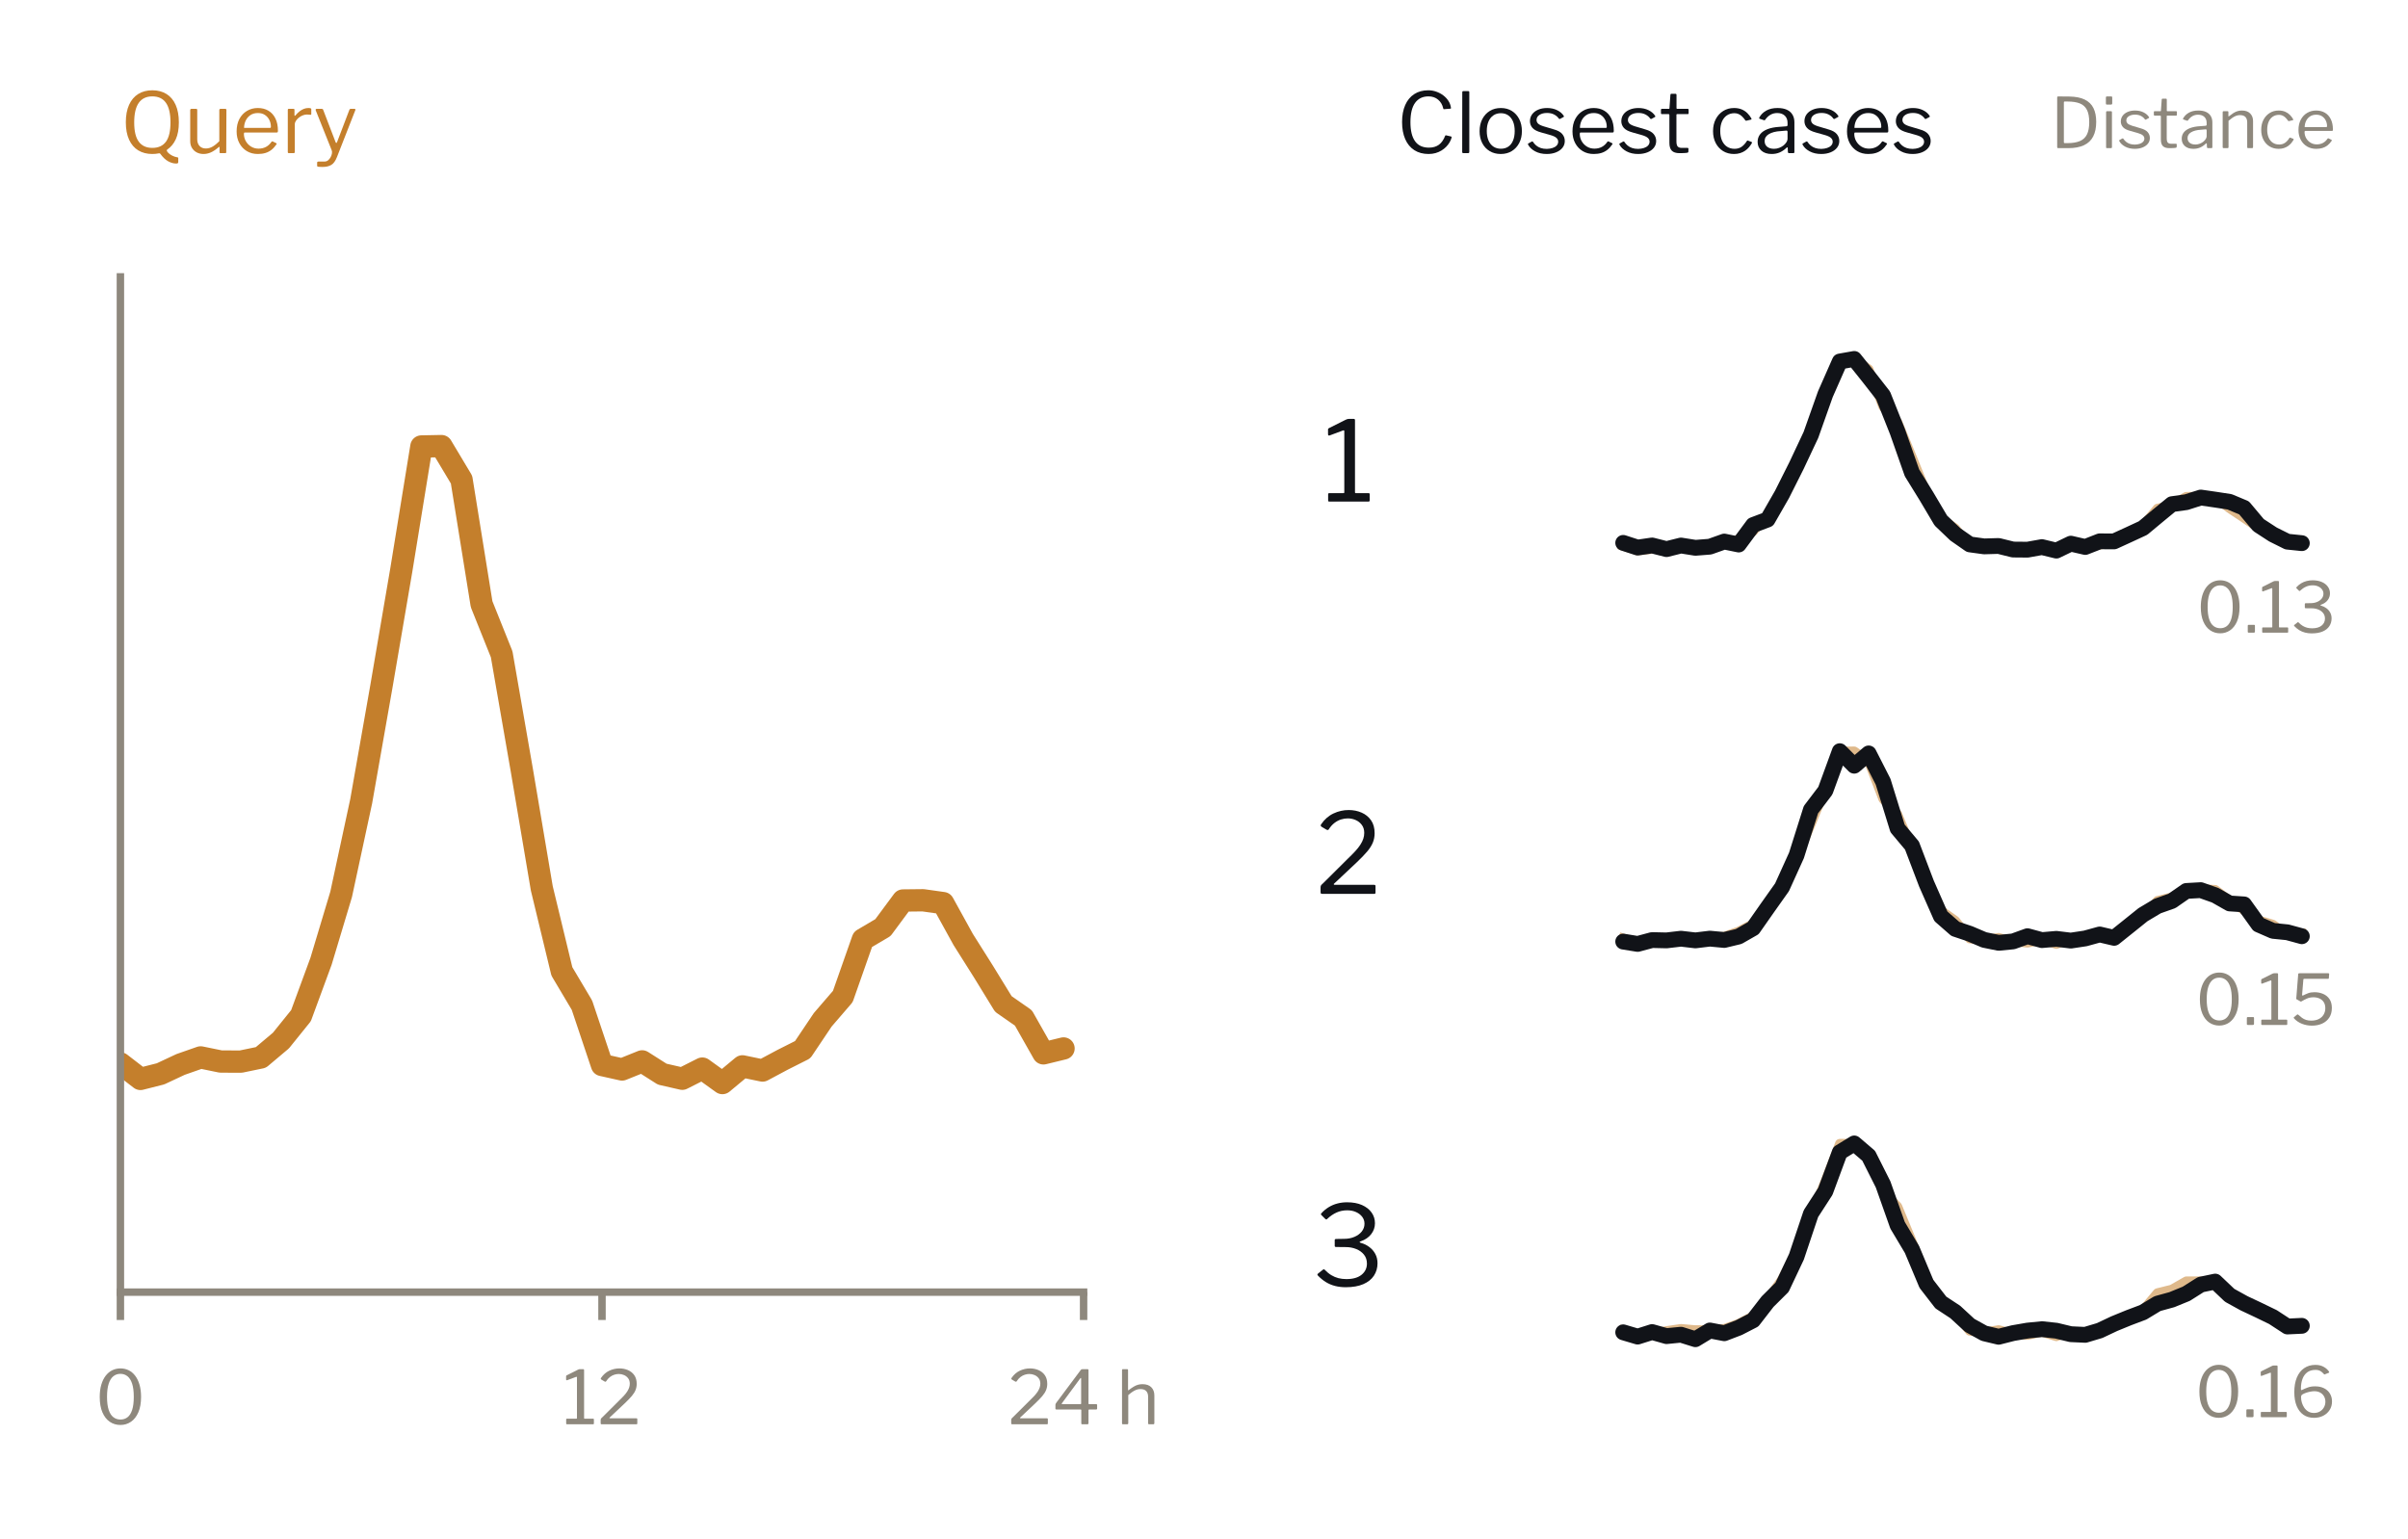
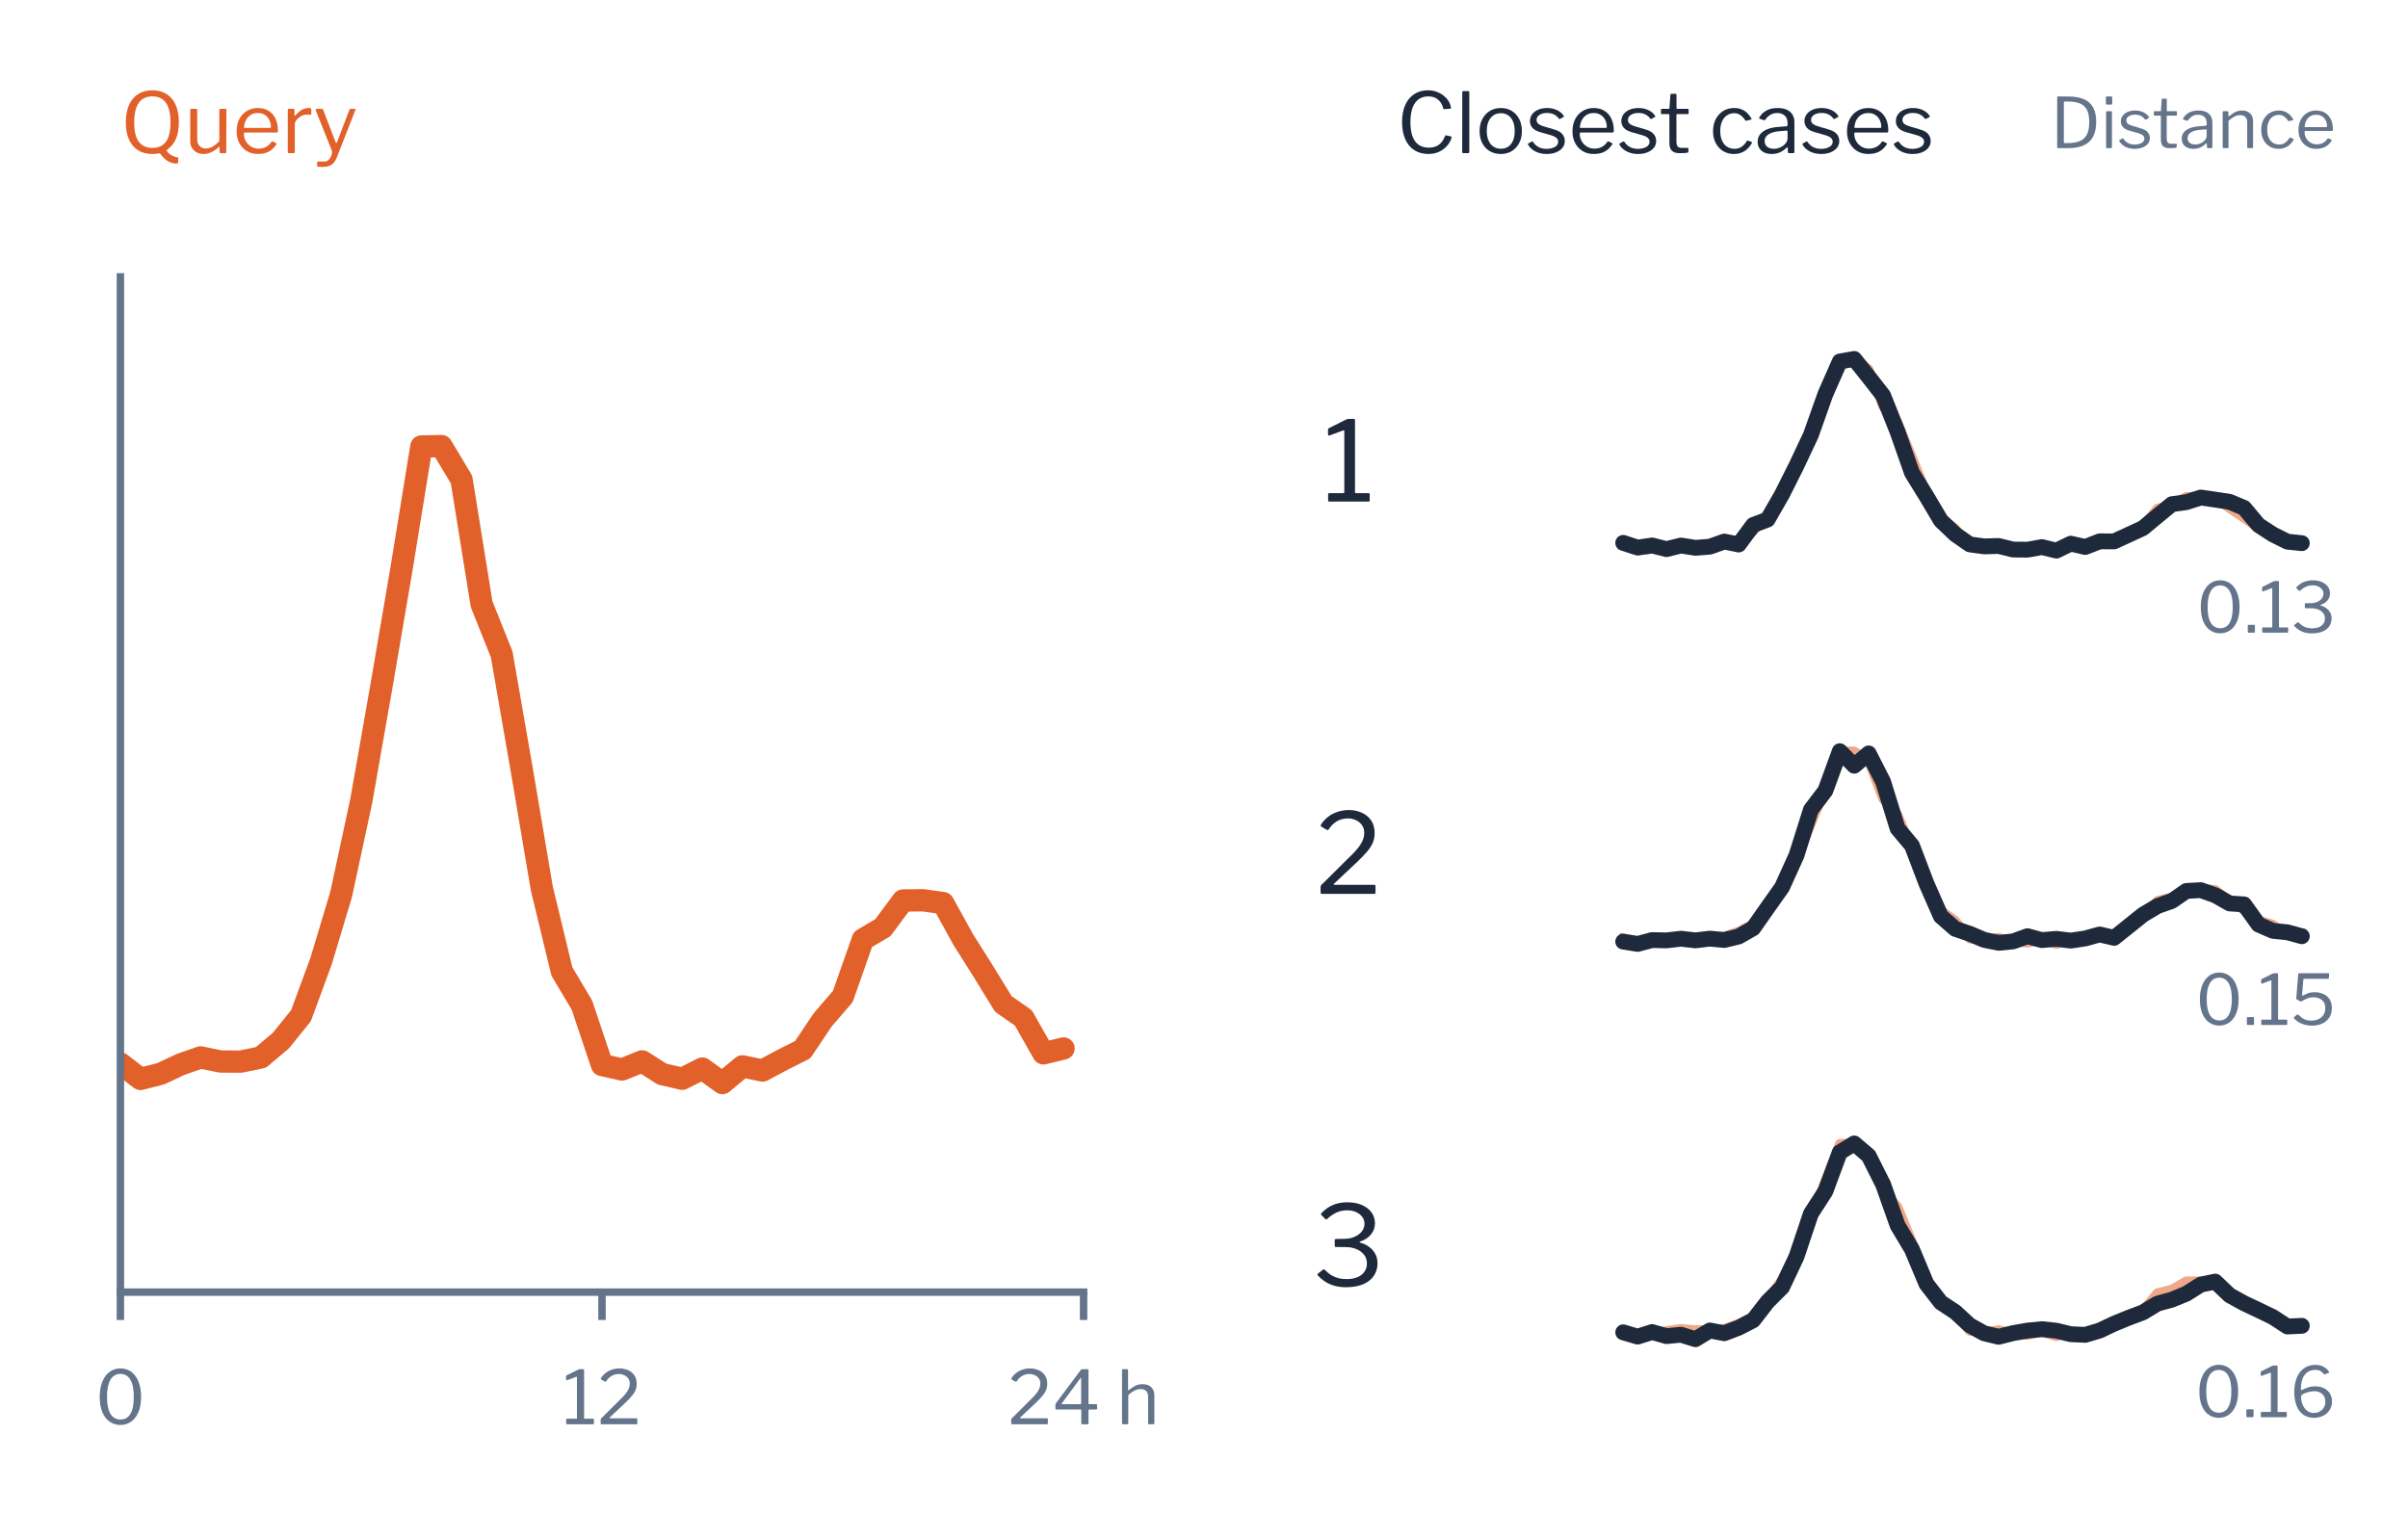
<svg xmlns="http://www.w3.org/2000/svg" xmlns:xlink="http://www.w3.org/1999/xlink" width="259.2pt" height="165.6pt" viewBox="0 0 259.2 165.6" version="1.1">
  <defs>
    <style type="text/css">*{stroke-linejoin: round; stroke-linecap: butt}</style>
  </defs>
  <g id="figure_1">
    <g id="patch_1">
      <path d="M 0 165.6  L 259.2 165.6  L 259.2 0  L 0 0  L 0 165.6  z " style="fill: none" />
    </g>
    <g id="axes_1">
      <g id="patch_2">
        <path d="M 12.96 139.104  L 116.64 139.104  L 116.64 29.808  L 12.96 29.808  L 12.96 139.104  z " style="fill: none" />
      </g>
      <g id="matplotlib.axis_1">
        <g id="xtick_1">
          <g id="line2d_1">
            <defs>
-               <path id="m3d6dcee888" d="M 0 0  L 0 3  " style="stroke: #8e887d; stroke-width: 0.8" />
+               <path id="mc5d64c118a" d="M 0 0  L 0 3  " style="stroke: #64748b; stroke-width: 0.8" />
            </defs>
            <g>
-               <use xlink:href="#m3d6dcee888" x="12.96" y="139.104" style="fill: #8e887d; stroke: #8e887d; stroke-width: 0.8" />
+               <use xlink:href="#mc5d64c118a" x="12.96" y="139.104" style="fill: #64748b; stroke: #64748b; stroke-width: 0.8" />
            </g>
          </g>
          <g id="text_1">
-             <g style="fill: #8e887d" transform="translate(10.20813 153.332) scale(0.08 -0.08)">
+             <g style="fill: #64748b" transform="translate(10.20813 153.332) scale(0.08 -0.08)">
              <defs>
                <path id="LibreFranklin-Regular-2db" d="M 2208 4813  Q 2586 4813 2909 4656  Q 3232 4499 3472 4185  Q 3712 3872 3846 3414  Q 3981 2957 3981 2362  Q 3981 1568 3747 1030  Q 3514 493 3110 217  Q 2707 -58 2202 -58  Q 1690 -58 1286 217  Q 883 493 652 1030  Q 422 1568 422 2355  Q 422 2950 556 3408  Q 691 3866 934 4182  Q 1178 4499 1504 4656  Q 1830 4813 2208 4813  L 2208 4813  z M 2208 410  Q 2560 410 2816 608  Q 3072 806 3213 1238  Q 3354 1670 3354 2362  Q 3354 3066 3210 3501  Q 3066 3936 2806 4141  Q 2547 4346 2202 4346  Q 1856 4346 1597 4141  Q 1338 3936 1194 3497  Q 1050 3059 1050 2362  Q 1050 1670 1194 1238  Q 1338 806 1600 608  Q 1862 410 2208 410  L 2208 410  z " transform="scale(0.015625)" />
              </defs>
              <use xlink:href="#LibreFranklin-Regular-2db" />
            </g>
          </g>
        </g>
        <g id="xtick_2">
          <g id="line2d_2">
            <g>
-               <use xlink:href="#m3d6dcee888" x="64.8" y="139.104" style="fill: #8e887d; stroke: #8e887d; stroke-width: 0.8" />
+               <use xlink:href="#mc5d64c118a" x="64.8" y="139.104" style="fill: #64748b; stroke: #64748b; stroke-width: 0.8" />
            </g>
          </g>
          <g id="text_2">
-             <g style="fill: #8e887d" transform="translate(60.54375 153.332) scale(0.08 -0.08)">
+             <g style="fill: #64748b" transform="translate(60.54375 153.332) scale(0.08 -0.08)">
              <defs>
                <path id="LibreFranklin-Regular-2dc" d="M 2637 486  Q 2707 486 2707 422  L 2707 64  Q 2707 45 2691 22  Q 2675 0 2637 0  L 390 0  Q 320 0 320 64  L 320 422  Q 320 486 390 486  L 1197 486  Q 1248 486 1248 518  L 1248 4038  Q 1248 4102 1190 4090  L 397 3795  Q 314 3776 314 3872  L 314 4128  Q 314 4173 326 4189  Q 339 4205 378 4224  L 1325 4698  Q 1389 4730 1427 4739  Q 1466 4749 1517 4749  L 1792 4749  Q 1862 4749 1862 4672  L 1862 531  Q 1862 486 1901 486  L 2637 486  L 2637 486  z " transform="scale(0.015625)" />
                <path id="LibreFranklin-Regular-2dd" d="M 1850 1990  Q 2118 2246 2304 2448  Q 2490 2650 2602 2826  Q 2714 3002 2768 3165  Q 2822 3328 2822 3501  Q 2822 3776 2681 3961  Q 2541 4147 2326 4240  Q 2112 4333 1875 4333  Q 1690 4333 1491 4272  Q 1293 4211 1110 4070  Q 928 3930 781 3699  Q 768 3674 733 3667  Q 698 3661 653 3686  L 371 3853  Q 326 3885 323 3920  Q 320 3955 346 3994  Q 640 4422 1059 4617  Q 1478 4813 1926 4813  Q 2330 4813 2669 4665  Q 3008 4518 3213 4224  Q 3418 3930 3418 3482  Q 3418 3200 3318 2950  Q 3219 2701 2992 2432  Q 2765 2163 2387 1805  L 1101 595  Q 1062 570 1072 544  Q 1082 518 1139 518  L 3386 518  Q 3469 518 3469 448  L 3469 77  Q 3469 38 3453 19  Q 3437 0 3386 0  L 416 0  Q 358 0 336 19  Q 314 38 314 102  L 314 365  Q 314 410 323 445  Q 333 480 371 525  Q 410 570 486 634  L 1850 1990  z " transform="scale(0.015625)" />
              </defs>
              <use xlink:href="#LibreFranklin-Regular-2dc" />
              <use xlink:href="#LibreFranklin-Regular-2dd" transform="translate(46.5 0)" />
            </g>
          </g>
        </g>
        <g id="xtick_3">
          <g id="line2d_3">
            <g>
-               <use xlink:href="#m3d6dcee888" x="116.64" y="139.104" style="fill: #8e887d; stroke: #8e887d; stroke-width: 0.8" />
+               <use xlink:href="#mc5d64c118a" x="116.64" y="139.104" style="fill: #64748b; stroke: #64748b; stroke-width: 0.8" />
            </g>
          </g>
          <g id="text_3">
-             <g style="fill: #8e887d" transform="translate(108.455 153.332) scale(0.08 -0.08)">
+             <g style="fill: #64748b" transform="translate(108.455 153.332) scale(0.08 -0.08)">
              <defs>
                <path id="LibreFranklin-Regular-2df" d="M 2470 4678  Q 2502 4717 2534 4733  Q 2566 4749 2630 4749  L 3059 4749  Q 3136 4749 3136 4672  L 3136 1792  Q 3136 1734 3187 1734  L 3789 1734  Q 3878 1734 3878 1670  L 3878 1357  Q 3878 1274 3789 1274  L 3194 1274  Q 3136 1274 3136 1210  L 3136 96  Q 3136 0 3034 0  L 2598 0  Q 2515 0 2515 83  L 2515 1229  Q 2515 1274 2458 1274  L 384 1274  Q 288 1274 288 1357  L 288 1683  Q 288 1728 313 1776  Q 339 1824 390 1894  L 2470 4678  L 2470 4678  z M 2445 1734  Q 2502 1734 2502 1779  L 2502 3910  Q 2502 3987 2483 3993  Q 2464 4000 2413 3936  L 851 1818  Q 787 1734 896 1734  L 2445 1734  z " transform="scale(0.015625)" />
                <path id="LibreFranklin-Regular-30d" transform="scale(0.015625)" />
                <path id="LibreFranklin-Regular-139" d="M 582 0  Q 499 0 499 83  L 499 4666  Q 499 4749 570 4749  L 947 4749  Q 1018 4749 1018 4672  L 1018 2963  Q 1018 2931 1030 2924  Q 1043 2918 1075 2944  Q 1299 3117 1488 3232  Q 1677 3347 1859 3401  Q 2042 3456 2259 3456  Q 2758 3456 3020 3190  Q 3283 2925 3283 2483  L 3283 102  Q 3283 0 3187 0  L 2829 0  Q 2784 0 2765 22  Q 2746 45 2746 83  L 2746 2368  Q 2746 2682 2586 2858  Q 2426 3034 2080 3034  Q 1894 3034 1731 2973  Q 1568 2912 1401 2800  Q 1235 2688 1037 2515  L 1037 96  Q 1037 0 934 0  L 582 0  L 582 0  z " transform="scale(0.015625)" />
              </defs>
              <use xlink:href="#LibreFranklin-Regular-2dd" />
              <use xlink:href="#LibreFranklin-Regular-2df" transform="translate(59.90625 0)" />
              <use xlink:href="#LibreFranklin-Regular-30d" transform="translate(124.8125 0)" />
              <use xlink:href="#LibreFranklin-Regular-139" transform="translate(146.2188 0)" />
            </g>
          </g>
        </g>
      </g>
      <g id="matplotlib.axis_2" />
      <g id="line2d_4">
-         <path d="M 12.96 114.487  L 15.12 116.151  L 17.28 115.604  L 19.44 114.592  L 21.6 113.836  L 23.76 114.279  L 25.92 114.288  L 28.08 113.841  L 30.24 112.021  L 32.4 109.341  L 34.56 103.473  L 36.72 96.284  L 38.88 86.253  L 41.04 73.978  L 43.2 61.345  L 45.36 48.066  L 47.52 48.024  L 49.68 51.634  L 51.84 65.044  L 54 70.433  L 56.16 82.857  L 58.32 95.636  L 60.48 104.576  L 62.64 108.21  L 64.8 114.652  L 66.96 115.134  L 69.12 114.263  L 71.28 115.637  L 73.44 116.131  L 75.6 115.039  L 77.76 116.596  L 79.92 114.799  L 82.08 115.247  L 84.24 114.092  L 86.4 113.004  L 88.56 109.786  L 90.72 107.28  L 92.88 101.136  L 95.04 99.862  L 97.2 96.943  L 99.36 96.919  L 101.52 97.223  L 103.68 101.14  L 105.84 104.562  L 108 108.082  L 110.16 109.586  L 112.32 113.399  L 114.48 112.872  " clip-path="url(#p34ae174197)" style="fill: none; stroke: #c47f2c; stroke-width: 2.4; stroke-linecap: round" />
+         <path d="M 12.96 114.487  L 15.12 116.151  L 17.28 115.604  L 19.44 114.592  L 21.6 113.836  L 23.76 114.279  L 25.92 114.288  L 28.08 113.841  L 30.24 112.021  L 32.4 109.341  L 34.56 103.473  L 36.72 96.284  L 38.88 86.253  L 41.04 73.978  L 43.2 61.345  L 45.36 48.066  L 47.52 48.024  L 49.68 51.634  L 51.84 65.044  L 54 70.433  L 56.16 82.857  L 58.32 95.636  L 60.48 104.576  L 62.64 108.21  L 64.8 114.652  L 66.96 115.134  L 69.12 114.263  L 71.28 115.637  L 73.44 116.131  L 75.6 115.039  L 77.76 116.596  L 79.92 114.799  L 82.08 115.247  L 84.24 114.092  L 86.4 113.004  L 88.56 109.786  L 90.72 107.28  L 92.88 101.136  L 95.04 99.862  L 97.2 96.943  L 99.36 96.919  L 101.52 97.223  L 103.68 101.14  L 105.84 104.562  L 108 108.082  L 110.16 109.586  L 112.32 113.399  L 114.48 112.872  " clip-path="url(#pc5ea483e22)" style="fill: none; stroke: #e26029; stroke-width: 2.4; stroke-linecap: round" />
      </g>
      <g id="patch_3">
-         <path d="M 12.96 139.104  L 12.96 29.808  " style="fill: none; stroke: #8e887d; stroke-width: 0.8; stroke-linejoin: miter; stroke-linecap: square" />
+         <path d="M 12.96 139.104  L 12.96 29.808  " style="fill: none; stroke: #64748b; stroke-width: 0.8; stroke-linejoin: miter; stroke-linecap: square" />
      </g>
      <g id="patch_4">
-         <path d="M 12.96 139.104  L 116.64 139.104  " style="fill: none; stroke: #8e887d; stroke-width: 0.8; stroke-linejoin: miter; stroke-linecap: square" />
+         <path d="M 12.96 139.104  L 116.64 139.104  " style="fill: none; stroke: #64748b; stroke-width: 0.8; stroke-linejoin: miter; stroke-linecap: square" />
      </g>
    </g>
    <g id="axes_2">
      <g id="line2d_5">
-         <path d="M 174.724 58.78  L 176.279 59.285  L 177.833 59.119  L 179.387 58.812  L 180.941 58.583  L 182.495 58.717  L 184.05 58.72  L 185.604 58.585  L 187.158 58.033  L 188.712 57.221  L 190.266 55.443  L 191.821 53.264  L 193.375 50.225  L 194.929 46.505  L 196.483 42.677  L 198.037 38.653  L 199.592 38.64  L 201.146 39.734  L 202.7 43.798  L 204.254 45.431  L 205.808 49.195  L 207.363 53.068  L 208.917 55.777  L 210.471 56.878  L 212.025 58.83  L 213.579 58.976  L 215.133 58.712  L 216.688 59.129  L 218.242 59.279  L 219.796 58.948  L 221.35 59.42  L 222.904 58.875  L 224.459 59.011  L 226.013 58.661  L 227.567 58.331  L 229.121 57.356  L 230.675 56.596  L 232.23 54.735  L 233.784 54.349  L 235.338 53.464  L 236.892 53.457  L 238.446 53.549  L 240.001 54.736  L 241.555 55.773  L 243.109 56.839  L 244.663 57.295  L 246.217 58.451  L 247.772 58.291  " clip-path="url(#pc5af1217eb)" style="fill: none; stroke: #c47f2c; stroke-opacity: 0.55; stroke-linecap: square" />
+         <path d="M 174.724 58.78  L 176.279 59.285  L 177.833 59.119  L 179.387 58.812  L 180.941 58.583  L 182.495 58.717  L 184.05 58.72  L 185.604 58.585  L 187.158 58.033  L 188.712 57.221  L 190.266 55.443  L 191.821 53.264  L 193.375 50.225  L 194.929 46.505  L 196.483 42.677  L 198.037 38.653  L 199.592 38.64  L 201.146 39.734  L 202.7 43.798  L 204.254 45.431  L 205.808 49.195  L 207.363 53.068  L 208.917 55.777  L 210.471 56.878  L 212.025 58.83  L 213.579 58.976  L 215.133 58.712  L 216.688 59.129  L 218.242 59.279  L 219.796 58.948  L 221.35 59.42  L 222.904 58.875  L 224.459 59.011  L 226.013 58.661  L 227.567 58.331  L 229.121 57.356  L 230.675 56.596  L 232.23 54.735  L 233.784 54.349  L 235.338 53.464  L 236.892 53.457  L 238.446 53.549  L 240.001 54.736  L 241.555 55.773  L 243.109 56.839  L 244.663 57.295  L 246.217 58.451  L 247.772 58.291  " clip-path="url(#p87a54d5dd6)" style="fill: none; stroke: #e26029; stroke-opacity: 0.55; stroke-linecap: square" />
      </g>
      <g id="line2d_6">
-         <path d="M 174.724 58.443  L 176.279 58.949  L 177.833 58.722  L 179.387 59.116  L 180.941 58.728  L 182.495 58.975  L 184.05 58.853  L 185.604 58.301  L 187.158 58.62  L 188.712 56.519  L 190.266 55.932  L 191.821 53.222  L 193.375 50.127  L 194.929 46.824  L 196.483 42.44  L 198.037 38.916  L 199.592 38.64  L 201.146 40.586  L 202.7 42.576  L 204.254 46.482  L 205.808 50.903  L 207.363 53.42  L 208.917 56.041  L 210.471 57.524  L 212.025 58.607  L 213.579 58.821  L 215.133 58.776  L 216.688 59.161  L 218.242 59.175  L 219.796 58.898  L 221.35 59.276  L 222.904 58.527  L 224.459 58.885  L 226.013 58.277  L 227.567 58.282  L 229.121 57.571  L 230.675 56.85  L 232.23 55.557  L 233.784 54.277  L 235.338 54.06  L 236.892 53.562  L 238.446 53.786  L 240.001 54.025  L 241.555 54.676  L 243.109 56.528  L 244.663 57.539  L 246.217 58.313  L 247.772 58.474  " clip-path="url(#pc5af1217eb)" style="fill: none; stroke: #111318; stroke-width: 1.7; stroke-linecap: round" />
+         <path d="M 174.724 58.443  L 176.279 58.949  L 177.833 58.722  L 179.387 59.116  L 180.941 58.728  L 182.495 58.975  L 184.05 58.853  L 185.604 58.301  L 187.158 58.62  L 188.712 56.519  L 190.266 55.932  L 191.821 53.222  L 193.375 50.127  L 194.929 46.824  L 196.483 42.44  L 198.037 38.916  L 199.592 38.64  L 201.146 40.586  L 202.7 42.576  L 204.254 46.482  L 205.808 50.903  L 207.363 53.42  L 208.917 56.041  L 210.471 57.524  L 212.025 58.607  L 213.579 58.821  L 215.133 58.776  L 216.688 59.161  L 218.242 59.175  L 219.796 58.898  L 221.35 59.276  L 222.904 58.527  L 224.459 58.885  L 226.013 58.277  L 227.567 58.282  L 229.121 57.571  L 230.675 56.85  L 232.23 55.557  L 233.784 54.277  L 235.338 54.06  L 236.892 53.562  L 238.446 53.786  L 240.001 54.025  L 241.555 54.676  L 243.109 56.528  L 244.663 57.539  L 246.217 58.313  L 247.772 58.474  " clip-path="url(#p87a54d5dd6)" style="fill: none; stroke: #1e293b; stroke-width: 1.7; stroke-linecap: round" />
      </g>
    </g>
    <g id="axes_3">
      <g id="line2d_7">
-         <path d="M 174.724 101.008  L 176.279 101.513  L 177.833 101.347  L 179.387 101.04  L 180.941 100.811  L 182.495 100.945  L 184.05 100.948  L 185.604 100.813  L 187.158 100.261  L 188.712 99.449  L 190.266 97.671  L 191.821 95.492  L 193.375 92.453  L 194.929 88.733  L 196.483 84.905  L 198.037 80.881  L 199.592 80.868  L 201.146 81.962  L 202.7 86.026  L 204.254 87.659  L 205.808 91.423  L 207.363 95.296  L 208.917 98.005  L 210.471 99.106  L 212.025 101.058  L 213.579 101.204  L 215.133 100.94  L 216.688 101.357  L 218.242 101.507  L 219.796 101.176  L 221.35 101.648  L 222.904 101.103  L 224.459 101.239  L 226.013 100.889  L 227.567 100.559  L 229.121 99.584  L 230.675 98.824  L 232.23 96.963  L 233.784 96.577  L 235.338 95.692  L 236.892 95.685  L 238.446 95.777  L 240.001 96.964  L 241.555 98.001  L 243.109 99.067  L 244.663 99.523  L 246.217 100.679  L 247.772 100.519  " clip-path="url(#p3c22d32322)" style="fill: none; stroke: #c47f2c; stroke-opacity: 0.55; stroke-linecap: square" />
+         <path d="M 174.724 101.008  L 176.279 101.513  L 177.833 101.347  L 179.387 101.04  L 180.941 100.811  L 182.495 100.945  L 184.05 100.948  L 185.604 100.813  L 187.158 100.261  L 188.712 99.449  L 190.266 97.671  L 191.821 95.492  L 193.375 92.453  L 194.929 88.733  L 196.483 84.905  L 198.037 80.881  L 199.592 80.868  L 201.146 81.962  L 202.7 86.026  L 204.254 87.659  L 205.808 91.423  L 207.363 95.296  L 208.917 98.005  L 210.471 99.106  L 212.025 101.058  L 213.579 101.204  L 215.133 100.94  L 216.688 101.357  L 218.242 101.507  L 219.796 101.176  L 221.35 101.648  L 222.904 101.103  L 224.459 101.239  L 226.013 100.889  L 227.567 100.559  L 229.121 99.584  L 230.675 98.824  L 232.23 96.963  L 233.784 96.577  L 235.338 95.692  L 236.892 95.685  L 238.446 95.777  L 240.001 96.964  L 241.555 98.001  L 243.109 99.067  L 244.663 99.523  L 246.217 100.679  L 247.772 100.519  " clip-path="url(#p7fd7bfbfc1)" style="fill: none; stroke: #e26029; stroke-opacity: 0.55; stroke-linecap: square" />
      </g>
      <g id="line2d_8">
-         <path d="M 174.724 101.367  L 176.279 101.619  L 177.833 101.202  L 179.387 101.238  L 180.941 101.056  L 182.495 101.237  L 184.05 101.049  L 185.604 101.193  L 187.158 100.819  L 188.712 99.93  L 190.266 97.711  L 191.821 95.517  L 193.375 92.087  L 194.929 87.168  L 196.483 85.122  L 198.037 80.868  L 199.592 82.432  L 201.146 81.109  L 202.7 84.156  L 204.254 89.179  L 205.808 91.031  L 207.363 95.114  L 208.917 98.642  L 210.471 100  L 212.025 100.521  L 213.579 101.183  L 215.133 101.5  L 216.688 101.347  L 218.242 100.785  L 219.796 101.207  L 221.35 101.071  L 222.904 101.26  L 224.459 101.027  L 226.013 100.599  L 227.567 100.963  L 229.121 99.72  L 230.675 98.471  L 232.23 97.543  L 233.784 96.994  L 235.338 95.915  L 236.892 95.828  L 238.446 96.378  L 240.001 97.261  L 241.555 97.363  L 243.109 99.531  L 244.663 100.21  L 246.217 100.366  L 247.772 100.79  " clip-path="url(#p3c22d32322)" style="fill: none; stroke: #111318; stroke-width: 1.7; stroke-linecap: round" />
+         <path d="M 174.724 101.367  L 176.279 101.619  L 177.833 101.202  L 179.387 101.238  L 180.941 101.056  L 182.495 101.237  L 184.05 101.049  L 185.604 101.193  L 187.158 100.819  L 188.712 99.93  L 190.266 97.711  L 191.821 95.517  L 193.375 92.087  L 194.929 87.168  L 196.483 85.122  L 198.037 80.868  L 199.592 82.432  L 201.146 81.109  L 202.7 84.156  L 204.254 89.179  L 205.808 91.031  L 207.363 95.114  L 208.917 98.642  L 210.471 100  L 212.025 100.521  L 213.579 101.183  L 215.133 101.5  L 216.688 101.347  L 218.242 100.785  L 219.796 101.207  L 221.35 101.071  L 222.904 101.26  L 224.459 101.027  L 226.013 100.599  L 227.567 100.963  L 229.121 99.72  L 230.675 98.471  L 232.23 97.543  L 233.784 96.994  L 235.338 95.915  L 236.892 95.828  L 238.446 96.378  L 240.001 97.261  L 241.555 97.363  L 243.109 99.531  L 244.663 100.21  L 246.217 100.366  L 247.772 100.79  " clip-path="url(#p7fd7bfbfc1)" style="fill: none; stroke: #1e293b; stroke-width: 1.7; stroke-linecap: round" />
      </g>
    </g>
    <g id="axes_4">
      <g id="line2d_9">
-         <path d="M 174.724 143.236  L 176.279 143.741  L 177.833 143.575  L 179.387 143.268  L 180.941 143.039  L 182.495 143.173  L 184.05 143.176  L 185.604 143.041  L 187.158 142.489  L 188.712 141.677  L 190.266 139.899  L 191.821 137.72  L 193.375 134.681  L 194.929 130.961  L 196.483 127.133  L 198.037 123.109  L 199.592 123.096  L 201.146 124.19  L 202.7 128.254  L 204.254 129.887  L 205.808 133.651  L 207.363 137.524  L 208.917 140.233  L 210.471 141.334  L 212.025 143.286  L 213.579 143.432  L 215.133 143.168  L 216.688 143.585  L 218.242 143.735  L 219.796 143.404  L 221.35 143.876  L 222.904 143.331  L 224.459 143.467  L 226.013 143.117  L 227.567 142.787  L 229.121 141.812  L 230.675 141.052  L 232.23 139.191  L 233.784 138.805  L 235.338 137.92  L 236.892 137.913  L 238.446 138.005  L 240.001 139.192  L 241.555 140.229  L 243.109 141.295  L 244.663 141.751  L 246.217 142.907  L 247.772 142.747  " clip-path="url(#p9c131e2244)" style="fill: none; stroke: #c47f2c; stroke-opacity: 0.55; stroke-linecap: square" />
+         <path d="M 174.724 143.236  L 176.279 143.741  L 177.833 143.575  L 179.387 143.268  L 180.941 143.039  L 182.495 143.173  L 184.05 143.176  L 185.604 143.041  L 187.158 142.489  L 188.712 141.677  L 190.266 139.899  L 191.821 137.72  L 193.375 134.681  L 194.929 130.961  L 196.483 127.133  L 198.037 123.109  L 199.592 123.096  L 201.146 124.19  L 202.7 128.254  L 204.254 129.887  L 205.808 133.651  L 207.363 137.524  L 208.917 140.233  L 210.471 141.334  L 212.025 143.286  L 213.579 143.432  L 215.133 143.168  L 216.688 143.585  L 218.242 143.735  L 219.796 143.404  L 221.35 143.876  L 222.904 143.331  L 224.459 143.467  L 226.013 143.117  L 227.567 142.787  L 229.121 141.812  L 230.675 141.052  L 232.23 139.191  L 233.784 138.805  L 235.338 137.92  L 236.892 137.913  L 238.446 138.005  L 240.001 139.192  L 241.555 140.229  L 243.109 141.295  L 244.663 141.751  L 246.217 142.907  L 247.772 142.747  " clip-path="url(#pe6ca2c7dc0)" style="fill: none; stroke: #e26029; stroke-opacity: 0.55; stroke-linecap: square" />
      </g>
      <g id="line2d_10">
-         <path d="M 174.724 143.431  L 176.279 143.893  L 177.833 143.401  L 179.387 143.841  L 180.941 143.688  L 182.495 144.174  L 184.05 143.232  L 185.604 143.53  L 187.158 142.935  L 188.712 142.134  L 190.266 140.128  L 191.821 138.582  L 193.375 135.289  L 194.929 130.657  L 196.483 128.254  L 198.037 124.054  L 199.592 123.096  L 201.146 124.423  L 202.7 127.51  L 204.254 131.904  L 205.808 134.509  L 207.363 138.214  L 208.917 140.221  L 210.471 141.243  L 212.025 142.677  L 213.579 143.539  L 215.133 143.911  L 216.688 143.516  L 218.242 143.245  L 219.796 143.09  L 221.35 143.256  L 222.904 143.632  L 224.459 143.703  L 226.013 143.239  L 227.567 142.504  L 229.121 141.868  L 230.675 141.282  L 232.23 140.342  L 233.784 139.914  L 235.338 139.279  L 236.892 138.295  L 238.446 137.969  L 240.001 139.445  L 241.555 140.304  L 243.109 141.036  L 244.663 141.79  L 246.217 142.804  L 247.772 142.731  " clip-path="url(#p9c131e2244)" style="fill: none; stroke: #111318; stroke-width: 1.7; stroke-linecap: round" />
+         <path d="M 174.724 143.431  L 176.279 143.893  L 177.833 143.401  L 179.387 143.841  L 180.941 143.688  L 182.495 144.174  L 184.05 143.232  L 185.604 143.53  L 187.158 142.935  L 188.712 142.134  L 190.266 140.128  L 191.821 138.582  L 193.375 135.289  L 194.929 130.657  L 196.483 128.254  L 198.037 124.054  L 199.592 123.096  L 201.146 124.423  L 202.7 127.51  L 204.254 131.904  L 205.808 134.509  L 207.363 138.214  L 208.917 140.221  L 210.471 141.243  L 212.025 142.677  L 213.579 143.539  L 215.133 143.911  L 216.688 143.516  L 218.242 143.245  L 219.796 143.09  L 221.35 143.256  L 222.904 143.632  L 224.459 143.703  L 226.013 143.239  L 227.567 142.504  L 229.121 141.868  L 230.675 141.282  L 232.23 140.342  L 233.784 139.914  L 235.338 139.279  L 236.892 138.295  L 238.446 137.969  L 240.001 139.445  L 241.555 140.304  L 243.109 141.036  L 244.663 141.79  L 246.217 142.804  L 247.772 142.731  " clip-path="url(#pe6ca2c7dc0)" style="fill: none; stroke: #1e293b; stroke-width: 1.7; stroke-linecap: round" />
      </g>
    </g>
    <g id="text_4">
-       <g style="fill: #c47f2c" transform="translate(12.96 16.488) scale(0.09 -0.09)">
+       <g style="fill: #e26029" transform="translate(12.96 16.488) scale(0.09 -0.09)">
        <defs>
          <path id="LibreFranklin-Regular-a4" d="M 416 2362  Q 416 3149 662 3696  Q 909 4243 1363 4528  Q 1818 4813 2445 4813  Q 3072 4813 3529 4528  Q 3987 4243 4230 3696  Q 4474 3149 4474 2362  Q 4474 1574 4240 1065  Q 4006 557 3578 269  Q 3552 243 3552 211  Q 3552 134 3667 19  Q 3782 -96 3971 -192  Q 4160 -288 4365 -320  Q 4410 -326 4419 -345  Q 4429 -365 4429 -378  L 4429 -678  Q 4429 -749 4390 -771  Q 4352 -794 4256 -794  Q 3974 -794 3660 -624  Q 3347 -454 3046 -38  Q 3014 0 2950 -13  Q 2829 -38 2701 -51  Q 2573 -64 2445 -64  Q 1824 -64 1369 211  Q 915 486 665 1030  Q 416 1574 416 2362  L 416 2362  z M 1056 2349  Q 1056 1350 1408 876  Q 1760 403 2445 403  Q 3136 403 3485 876  Q 3834 1350 3834 2355  Q 3834 3354 3488 3850  Q 3142 4346 2445 4346  Q 1754 4346 1405 3850  Q 1056 3354 1056 2349  L 1056 2349  z " transform="scale(0.015625)" />
          <path id="LibreFranklin-Regular-1ad" d="M 1645 358  Q 1920 358 2173 508  Q 2426 659 2675 915  L 2675 3296  Q 2675 3392 2778 3392  L 3130 3392  Q 3219 3392 3219 3302  L 3206 83  Q 3206 0 3136 0  L 2765 0  Q 2694 0 2694 70  L 2694 448  Q 2694 480 2681 486  Q 2669 493 2637 467  Q 2285 166 2013 51  Q 1741 -64 1472 -64  Q 1178 -64 947 57  Q 717 179 582 400  Q 448 621 448 915  L 448 3290  Q 448 3392 544 3392  L 902 3392  Q 986 3392 986 3302  L 986 1056  Q 986 742 1162 550  Q 1338 358 1645 358  L 1645 358  z " transform="scale(0.015625)" />
          <path id="LibreFranklin-Regular-118" d="M 851 1485  Q 851 1171 1001 912  Q 1152 653 1405 499  Q 1658 346 1971 346  Q 2291 346 2540 477  Q 2790 608 2970 877  Q 2995 902 3011 905  Q 3027 909 3059 896  L 3328 762  Q 3386 730 3341 672  Q 3168 416 2960 253  Q 2752 90 2496 13  Q 2240 -64 1920 -64  Q 1446 -64 1081 153  Q 717 371 505 761  Q 294 1152 294 1664  Q 294 2221 508 2621  Q 723 3021 1091 3238  Q 1459 3456 1914 3456  Q 2381 3456 2726 3251  Q 3072 3046 3264 2656  Q 3456 2266 3456 1715  Q 3456 1670 3446 1625  Q 3437 1581 3360 1581  L 909 1581  Q 883 1581 867 1552  Q 851 1523 851 1485  L 851 1485  z M 2810 1933  Q 2880 1933 2899 1949  Q 2918 1965 2918 2022  Q 2918 2298 2800 2538  Q 2682 2778 2461 2925  Q 2240 3072 1926 3072  Q 1581 3072 1344 2909  Q 1107 2746 985 2483  Q 864 2221 864 1933  L 2810 1933  z " transform="scale(0.015625)" />
          <path id="LibreFranklin-Regular-191" d="M 582 0  Q 538 0 515 22  Q 493 45 493 83  L 493 3309  Q 493 3392 563 3392  L 934 3392  Q 1005 3392 1005 3322  L 1005 2906  Q 1005 2867 1024 2860  Q 1043 2854 1075 2886  Q 1242 3085 1405 3209  Q 1568 3334 1734 3395  Q 1901 3456 2067 3456  Q 2291 3456 2291 3373  L 2291 2989  Q 2291 2925 2234 2938  Q 2176 2944 2102 2950  Q 2029 2957 1946 2957  Q 1805 2957 1645 2896  Q 1485 2835 1347 2726  Q 1210 2618 1120 2483  Q 1030 2349 1030 2214  L 1030 96  Q 1030 0 934 0  L 582 0  L 582 0  z " transform="scale(0.015625)" />
          <path id="LibreFranklin-Regular-1cb" d="M 678 -1056  Q 493 -1056 390 -1043  Q 288 -1030 288 -973  L 288 -723  Q 288 -678 323 -659  Q 358 -640 467 -640  L 870 -640  Q 1011 -640 1126 -547  Q 1242 -454 1318 -313  Q 1395 -173 1420 -29  Q 1446 115 1402 224  L 179 3283  Q 166 3328 182 3360  Q 198 3392 250 3392  L 646 3392  Q 685 3392 710 3376  Q 736 3360 749 3322  L 1702 838  Q 1728 781 1760 781  Q 1792 781 1818 858  L 2758 3322  Q 2778 3360 2797 3376  Q 2816 3392 2848 3392  L 3149 3392  Q 3194 3392 3213 3363  Q 3232 3334 3213 3296  L 1805 -301  Q 1715 -531 1606 -678  Q 1498 -826 1360 -906  Q 1222 -986 1056 -1021  Q 890 -1056 678 -1056  L 678 -1056  z " transform="scale(0.015625)" />
        </defs>
        <use xlink:href="#LibreFranklin-Regular-a4" />
        <use xlink:href="#LibreFranklin-Regular-1ad" transform="translate(76.5 0)" />
        <use xlink:href="#LibreFranklin-Regular-118" transform="translate(134.4062 0)" />
        <use xlink:href="#LibreFranklin-Regular-191" transform="translate(192.5 0)" />
        <use xlink:href="#LibreFranklin-Regular-1cb" transform="translate(230.7969 0)" />
      </g>
    </g>
    <g id="text_5">
-       <g style="fill: #111318" transform="translate(150.336 16.488) scale(0.09 -0.09)">
+       <g style="fill: #1e293b" transform="translate(150.336 16.488) scale(0.09 -0.09)">
        <defs>
          <path id="LibreFranklin-Regular-1d" d="M 2419 4813  Q 2739 4813 3036 4707  Q 3334 4602 3571 4422  Q 3808 4243 3961 4006  Q 4115 3770 4154 3501  Q 4166 3443 4156 3424  Q 4147 3405 4109 3405  L 3629 3366  Q 3597 3360 3584 3379  Q 3571 3398 3565 3430  Q 3475 3840 3177 4093  Q 2880 4346 2438 4346  Q 1773 4346 1414 3853  Q 1056 3360 1056 2368  Q 1056 1408 1408 915  Q 1760 422 2470 422  Q 2925 422 3229 640  Q 3533 858 3718 1338  Q 3738 1376 3795 1363  L 4173 1274  Q 4192 1267 4205 1248  Q 4218 1229 4205 1184  Q 4154 998 4048 819  Q 3942 640 3788 483  Q 3635 326 3430 201  Q 3226 77 2979 6  Q 2733 -64 2445 -64  Q 1811 -64 1353 230  Q 896 525 656 1075  Q 416 1626 416 2381  Q 416 3136 656 3683  Q 896 4230 1347 4521  Q 1798 4813 2419 4813  L 2419 4813  z " transform="scale(0.015625)" />
          <path id="LibreFranklin-Regular-155" d="M 1037 109  Q 1037 45 1011 22  Q 986 0 922 0  L 589 0  Q 493 0 493 90  L 499 4659  Q 499 4749 576 4749  L 960 4749  Q 1037 4749 1037 4666  L 1037 109  z " transform="scale(0.015625)" />
          <path id="LibreFranklin-Regular-16b" d="M 1914 -64  Q 1434 -64 1066 157  Q 698 378 496 771  Q 294 1165 294 1677  Q 294 2208 502 2608  Q 710 3008 1075 3232  Q 1440 3456 1920 3456  Q 2406 3456 2768 3229  Q 3130 3002 3331 2602  Q 3533 2202 3533 1683  Q 3533 1171 3328 777  Q 3123 384 2761 160  Q 2400 -64 1914 -64  L 1914 -64  z M 1926 339  Q 2259 339 2496 502  Q 2733 666 2857 970  Q 2982 1274 2982 1696  Q 2982 2118 2854 2422  Q 2726 2726 2489 2892  Q 2253 3059 1920 3059  Q 1594 3059 1350 2892  Q 1107 2726 976 2422  Q 845 2118 845 1696  Q 845 1280 976 973  Q 1107 666 1350 502  Q 1594 339 1926 339  L 1926 339  z " transform="scale(0.015625)" />
          <path id="LibreFranklin-Regular-199" d="M 2528 2643  Q 2400 2835 2169 2956  Q 1939 3078 1619 3078  Q 1274 3078 1046 2931  Q 819 2784 819 2534  Q 819 2400 921 2281  Q 1024 2163 1338 2061  L 2150 1818  Q 2592 1696 2787 1465  Q 2982 1235 2982 934  Q 2982 634 2803 410  Q 2624 186 2310 61  Q 1997 -64 1600 -64  Q 1094 -64 716 137  Q 339 339 179 640  Q 160 672 160 697  Q 160 723 192 742  L 442 883  Q 474 902 499 899  Q 525 896 538 877  Q 646 710 790 588  Q 934 467 1136 396  Q 1338 326 1606 326  Q 1850 333 2048 397  Q 2246 461 2361 585  Q 2477 710 2477 877  Q 2477 1050 2336 1174  Q 2195 1299 1850 1395  L 1190 1581  Q 710 1709 515 1926  Q 320 2144 314 2438  Q 314 2746 480 2973  Q 646 3200 944 3328  Q 1242 3456 1626 3456  Q 2054 3456 2390 3293  Q 2726 3130 2899 2861  Q 2918 2835 2918 2812  Q 2918 2790 2893 2771  L 2624 2624  Q 2598 2611 2576 2614  Q 2554 2618 2528 2643  L 2528 2643  z " transform="scale(0.015625)" />
          <path id="LibreFranklin-Regular-1a5" d="M 1389 2989  Q 1338 2989 1338 2938  L 1338 909  Q 1338 608 1440 505  Q 1542 403 1747 403  L 2189 403  Q 2221 403 2240 387  Q 2259 371 2259 333  L 2253 115  Q 2253 51 2176 32  Q 2112 19 1993 12  Q 1875 6 1763 3  Q 1651 0 1574 0  Q 1171 0 985 189  Q 800 378 800 787  L 800 2925  Q 800 2989 736 2989  L 224 2989  Q 154 2989 154 3059  L 154 3328  Q 154 3392 218 3392  L 762 3392  Q 806 3392 806 3443  L 877 4461  Q 883 4544 947 4544  L 1267 4544  Q 1344 4544 1344 4454  L 1344 3443  Q 1344 3392 1395 3392  L 2202 3392  Q 2272 3392 2272 3334  L 2272 3059  Q 2272 2989 2202 2989  L 1389 2989  z " transform="scale(0.015625)" />
          <path id="LibreFranklin-Regular-109" d="M 1901 3456  Q 2234 3456 2486 3350  Q 2739 3245 2921 3062  Q 3104 2880 3226 2662  Q 3264 2586 3194 2566  L 2842 2483  Q 2797 2464 2758 2522  Q 2630 2707 2505 2822  Q 2381 2938 2240 2998  Q 2099 3059 1933 3059  Q 1606 3059 1360 2896  Q 1114 2733 979 2425  Q 845 2118 845 1696  Q 845 1267 982 960  Q 1120 653 1366 493  Q 1613 333 1946 333  Q 2253 333 2477 486  Q 2701 640 2886 934  Q 2906 966 2922 969  Q 2938 973 2970 960  L 3245 858  Q 3290 838 3270 774  Q 3174 608 3046 454  Q 2918 301 2748 185  Q 2579 70 2368 3  Q 2157 -64 1901 -64  Q 1427 -64 1065 157  Q 704 378 499 771  Q 294 1165 294 1683  Q 294 2208 502 2605  Q 710 3002 1072 3229  Q 1434 3456 1901 3456  L 1901 3456  z " transform="scale(0.015625)" />
          <path id="LibreFranklin-Regular-ed" d="M 2445 410  Q 2208 179 1929 57  Q 1651 -64 1312 -64  Q 813 -64 525 192  Q 237 448 237 864  Q 237 1203 432 1449  Q 627 1696 1001 1840  Q 1376 1984 1926 2016  L 2426 2054  Q 2470 2061 2499 2080  Q 2528 2099 2528 2150  L 2528 2323  Q 2528 2669 2317 2870  Q 2106 3072 1734 3072  Q 1459 3072 1228 2944  Q 998 2816 819 2560  Q 800 2528 781 2518  Q 762 2509 723 2522  L 384 2637  Q 358 2650 352 2669  Q 346 2688 371 2739  Q 557 3072 909 3264  Q 1261 3456 1760 3456  Q 2189 3456 2473 3325  Q 2758 3194 2905 2947  Q 3053 2701 3053 2362  L 3053 96  Q 3053 38 3030 19  Q 3008 0 2963 0  L 2637 0  Q 2598 0 2576 29  Q 2554 58 2554 102  L 2541 397  Q 2528 486 2445 410  L 2445 410  z M 2528 1626  Q 2528 1734 2438 1728  L 2016 1690  Q 1722 1677 1491 1616  Q 1261 1555 1101 1459  Q 941 1363 857 1232  Q 774 1101 774 928  Q 774 646 969 489  Q 1165 333 1498 333  Q 1702 333 1891 406  Q 2080 480 2227 595  Q 2368 717 2448 845  Q 2528 973 2528 1094  L 2528 1626  L 2528 1626  z " transform="scale(0.015625)" />
        </defs>
        <use xlink:href="#LibreFranklin-Regular-1d" />
        <use xlink:href="#LibreFranklin-Regular-155" transform="translate(70.70312 0)" />
        <use xlink:href="#LibreFranklin-Regular-16b" transform="translate(94.60938 0)" />
        <use xlink:href="#LibreFranklin-Regular-199" transform="translate(154.5156 0)" />
        <use xlink:href="#LibreFranklin-Regular-118" transform="translate(205.7188 0)" />
        <use xlink:href="#LibreFranklin-Regular-199" transform="translate(263.8125 0)" />
        <use xlink:href="#LibreFranklin-Regular-1a5" transform="translate(313.7188 0)" />
        <use xlink:href="#LibreFranklin-Regular-30d" transform="translate(352.4219 0)" />
        <use xlink:href="#LibreFranklin-Regular-109" transform="translate(373.8281 0)" />
        <use xlink:href="#LibreFranklin-Regular-ed" transform="translate(428.0312 0)" />
        <use xlink:href="#LibreFranklin-Regular-199" transform="translate(482.8281 0)" />
        <use xlink:href="#LibreFranklin-Regular-118" transform="translate(534.0312 0)" />
        <use xlink:href="#LibreFranklin-Regular-199" transform="translate(592.125 0)" />
      </g>
    </g>
    <g id="text_6">
-       <g style="fill: #8e887d" transform="translate(220.7103 15.948) scale(0.075 -0.075)">
+       <g style="fill: #64748b" transform="translate(220.7103 15.948) scale(0.075 -0.075)">
        <defs>
          <path id="LibreFranklin-Regular-24" d="M 710 0  Q 621 0 621 102  L 621 4659  Q 621 4704 643 4726  Q 666 4749 717 4749  Q 826 4749 954 4749  Q 1082 4749 1219 4745  Q 1357 4742 1485 4742  Q 1613 4742 1715 4742  Q 2605 4730 3152 4461  Q 3699 4192 3952 3680  Q 4205 3168 4205 2413  Q 4205 1613 3929 1075  Q 3654 538 3084 269  Q 2515 0 1651 0  L 710 0  z M 1312 461  L 1555 461  Q 2266 461 2707 649  Q 3149 838 3357 1260  Q 3565 1683 3565 2381  Q 3565 3110 3350 3523  Q 3136 3936 2697 4109  Q 2259 4282 1587 4282  L 1299 4282  Q 1235 4282 1235 4192  L 1235 531  Q 1235 461 1312 461  z " transform="scale(0.015625)" />
          <path id="LibreFranklin-Regular-13e" d="M 1030 109  Q 1030 45 1008 22  Q 986 0 915 0  L 589 0  Q 531 0 512 19  Q 493 38 493 90  L 493 3302  Q 493 3392 570 3392  L 960 3392  Q 1030 3392 1030 3309  L 1030 109  z M 1056 4122  Q 1056 4000 941 4000  L 570 4000  Q 512 4000 493 4029  Q 474 4058 474 4109  L 474 4646  Q 474 4749 563 4749  L 966 4749  Q 1056 4749 1056 4653  L 1056 4122  z " transform="scale(0.015625)" />
          <path id="LibreFranklin-Regular-160" d="M 582 0  Q 493 0 493 83  L 493 3309  Q 493 3392 563 3392  L 947 3392  Q 1018 3392 1018 3322  L 1018 2950  Q 1018 2918 1030 2912  Q 1043 2906 1075 2931  Q 1286 3098 1468 3216  Q 1651 3334 1843 3395  Q 2035 3456 2253 3456  Q 2752 3456 3017 3187  Q 3283 2918 3283 2490  L 3283 102  Q 3283 0 3187 0  L 2829 0  Q 2784 0 2765 22  Q 2746 45 2746 83  L 2746 2368  Q 2746 2682 2586 2858  Q 2426 3034 2080 3034  Q 1894 3034 1731 2973  Q 1568 2912 1401 2800  Q 1235 2688 1030 2515  L 1030 96  Q 1030 0 934 0  L 582 0  L 582 0  z " transform="scale(0.015625)" />
        </defs>
        <use xlink:href="#LibreFranklin-Regular-24" />
        <use xlink:href="#LibreFranklin-Regular-13e" transform="translate(72.20312 0)" />
        <use xlink:href="#LibreFranklin-Regular-199" transform="translate(96.10938 0)" />
        <use xlink:href="#LibreFranklin-Regular-1a5" transform="translate(146.0156 0)" />
        <use xlink:href="#LibreFranklin-Regular-ed" transform="translate(184.7188 0)" />
        <use xlink:href="#LibreFranklin-Regular-160" transform="translate(239.5156 0)" />
        <use xlink:href="#LibreFranklin-Regular-109" transform="translate(297.9219 0)" />
        <use xlink:href="#LibreFranklin-Regular-118" transform="translate(351.4219 0)" />
      </g>
    </g>
    <g id="text_7">
-       <g style="fill: #111318" transform="translate(142.362 54) scale(0.12 -0.12)">
+       <g style="fill: #1e293b" transform="translate(142.362 54) scale(0.12 -0.12)">
        <use xlink:href="#LibreFranklin-Regular-2dc" />
      </g>
    </g>
    <g id="text_8">
-       <g style="fill: #8e887d" transform="translate(236.4017 68.112) scale(0.075 -0.075)">
+       <g style="fill: #64748b" transform="translate(236.4017 68.112) scale(0.075 -0.075)">
        <defs>
          <path id="LibreFranklin-Regular-316" d="M 992 102  Q 992 0 877 0  L 429 0  Q 333 0 333 90  L 333 640  Q 333 723 403 723  L 928 723  Q 992 723 992 646  L 992 102  z " transform="scale(0.015625)" />
          <path id="LibreFranklin-Regular-2de" d="M 493 4083  Q 448 4128 493 4179  Q 691 4397 924 4537  Q 1158 4678 1420 4745  Q 1683 4813 1971 4813  Q 2470 4813 2825 4656  Q 3181 4499 3376 4227  Q 3571 3955 3571 3610  Q 3571 3264 3356 2985  Q 3142 2707 2758 2573  Q 2688 2547 2688 2528  Q 2688 2509 2758 2483  Q 3021 2413 3241 2249  Q 3462 2086 3590 1849  Q 3718 1613 3718 1312  Q 3718 915 3513 601  Q 3309 288 2902 112  Q 2496 -64 1888 -64  Q 1568 -64 1280 9  Q 992 83 745 236  Q 499 390 288 614  Q 262 646 268 672  Q 275 698 307 723  L 582 941  Q 627 973 646 966  Q 666 960 685 941  Q 877 742 1069 627  Q 1261 512 1472 457  Q 1683 403 1933 403  Q 2496 403 2803 652  Q 3110 902 3110 1293  Q 3110 1600 2937 1811  Q 2765 2022 2489 2131  Q 2214 2240 1907 2240  L 1338 2246  Q 1261 2246 1261 2310  L 1261 2643  Q 1261 2701 1338 2707  L 1798 2714  Q 2131 2714 2396 2829  Q 2662 2944 2816 3139  Q 2970 3334 2970 3584  Q 2970 3802 2842 3974  Q 2714 4147 2490 4249  Q 2266 4352 1978 4352  Q 1645 4352 1363 4224  Q 1082 4096 832 3859  Q 806 3827 780 3827  Q 755 3827 717 3859  L 493 4083  L 493 4083  z " transform="scale(0.015625)" />
        </defs>
        <use xlink:href="#LibreFranklin-Regular-2db" />
        <use xlink:href="#LibreFranklin-Regular-316" transform="translate(68.79688 0)" />
        <use xlink:href="#LibreFranklin-Regular-2dc" transform="translate(89.70312 0)" />
        <use xlink:href="#LibreFranklin-Regular-2de" transform="translate(136.2031 0)" />
      </g>
    </g>
    <g id="text_9">
-       <g style="fill: #111318" transform="translate(141.5576 96.228) scale(0.12 -0.12)">
+       <g style="fill: #1e293b" transform="translate(141.5576 96.228) scale(0.12 -0.12)">
        <use xlink:href="#LibreFranklin-Regular-2dd" />
      </g>
    </g>
    <g id="text_10">
-       <g style="fill: #8e887d" transform="translate(236.3033 110.34) scale(0.075 -0.075)">
+       <g style="fill: #64748b" transform="translate(236.3033 110.34) scale(0.075 -0.075)">
        <defs>
          <path id="LibreFranklin-Regular-2e0" d="M 3482 4749  Q 3546 4749 3565 4729  Q 3584 4710 3578 4653  L 3552 4307  Q 3546 4262 3536 4249  Q 3526 4237 3462 4237  L 1286 4237  Q 1210 4237 1210 4166  L 1094 2778  Q 1088 2733 1113 2710  Q 1139 2688 1171 2701  Q 1408 2822 1648 2915  Q 1888 3008 2234 3008  Q 2656 3008 3021 2854  Q 3386 2701 3606 2381  Q 3827 2061 3827 1555  Q 3827 1043 3593 681  Q 3360 320 2947 128  Q 2534 -64 2003 -64  Q 1517 -64 1085 105  Q 653 275 352 602  Q 326 640 323 669  Q 320 698 365 730  L 640 954  Q 691 992 749 934  Q 922 774 1088 652  Q 1254 531 1456 464  Q 1658 397 1926 397  Q 2342 397 2630 544  Q 2918 691 3072 950  Q 3226 1210 3226 1536  Q 3226 1882 3078 2102  Q 2931 2323 2684 2432  Q 2438 2541 2138 2541  Q 1798 2541 1529 2419  Q 1261 2298 1037 2163  Q 986 2138 973 2144  Q 960 2150 922 2170  L 608 2349  Q 550 2381 553 2397  Q 557 2413 563 2490  L 736 4659  Q 742 4717 764 4733  Q 787 4749 877 4749  L 3482 4749  z " transform="scale(0.015625)" />
        </defs>
        <use xlink:href="#LibreFranklin-Regular-2db" />
        <use xlink:href="#LibreFranklin-Regular-316" transform="translate(68.79688 0)" />
        <use xlink:href="#LibreFranklin-Regular-2dc" transform="translate(89.70312 0)" />
        <use xlink:href="#LibreFranklin-Regular-2e0" transform="translate(136.2031 0)" />
      </g>
    </g>
    <g id="text_11">
-       <g style="fill: #111318" transform="translate(141.3064 138.456) scale(0.12 -0.12)">
+       <g style="fill: #1e293b" transform="translate(141.3064 138.456) scale(0.12 -0.12)">
        <use xlink:href="#LibreFranklin-Regular-2de" />
      </g>
    </g>
    <g id="text_12">
-       <g style="fill: #8e887d" transform="translate(236.2517 152.568) scale(0.075 -0.075)">
+       <g style="fill: #64748b" transform="translate(236.2517 152.568) scale(0.075 -0.075)">
        <defs>
          <path id="LibreFranklin-Regular-2e1" d="M 2362 4806  Q 2605 4806 2797 4755  Q 2989 4704 3142 4614  Q 3296 4525 3414 4416  Q 3533 4307 3610 4186  Q 3622 4160 3625 4131  Q 3629 4102 3590 4083  L 3226 3936  Q 3194 3917 3168 3933  Q 3142 3949 3130 3974  Q 2989 4141 2813 4243  Q 2637 4346 2368 4346  Q 1907 4346 1609 4122  Q 1312 3898 1171 3510  Q 1030 3123 1030 2637  Q 1030 2534 1049 2502  Q 1069 2470 1146 2509  Q 1389 2630 1670 2732  Q 1952 2835 2330 2835  Q 2822 2835 3171 2652  Q 3520 2470 3702 2156  Q 3885 1843 3885 1446  Q 3885 998 3664 656  Q 3443 314 3068 128  Q 2694 -58 2234 -58  Q 1670 -58 1264 220  Q 858 499 640 1027  Q 422 1555 422 2304  Q 422 3085 656 3645  Q 890 4205 1325 4505  Q 1760 4806 2362 4806  L 2362 4806  z M 2259 2387  Q 2093 2387 1885 2345  Q 1677 2304 1491 2240  Q 1306 2176 1171 2093  Q 1094 2042 1068 1987  Q 1043 1933 1043 1818  Q 1043 1587 1116 1340  Q 1190 1094 1334 876  Q 1478 659 1702 524  Q 1926 390 2234 390  Q 2534 390 2768 524  Q 3002 659 3139 896  Q 3277 1133 3277 1421  Q 3277 1690 3155 1910  Q 3034 2131 2803 2259  Q 2573 2387 2259 2387  L 2259 2387  z " transform="scale(0.015625)" />
        </defs>
        <use xlink:href="#LibreFranklin-Regular-2db" />
        <use xlink:href="#LibreFranklin-Regular-316" transform="translate(68.79688 0)" />
        <use xlink:href="#LibreFranklin-Regular-2dc" transform="translate(89.70312 0)" />
        <use xlink:href="#LibreFranklin-Regular-2e1" transform="translate(136.2031 0)" />
      </g>
    </g>
  </g>
  <defs>
-     <clipPath id="p34ae174197">
+     <clipPath id="pc5ea483e22">
      <rect x="12.96" y="29.808" width="103.68" height="109.296" />
    </clipPath>
-     <clipPath id="pc5af1217eb">
+     <clipPath id="p87a54d5dd6">
      <rect x="171.072" y="33.12" width="80.352" height="33.12" />
    </clipPath>
-     <clipPath id="p3c22d32322">
+     <clipPath id="p7fd7bfbfc1">
      <rect x="171.072" y="75.348" width="80.352" height="33.12" />
    </clipPath>
-     <clipPath id="p9c131e2244">
+     <clipPath id="pe6ca2c7dc0">
      <rect x="171.072" y="117.576" width="80.352" height="33.12" />
    </clipPath>
  </defs>
</svg>
